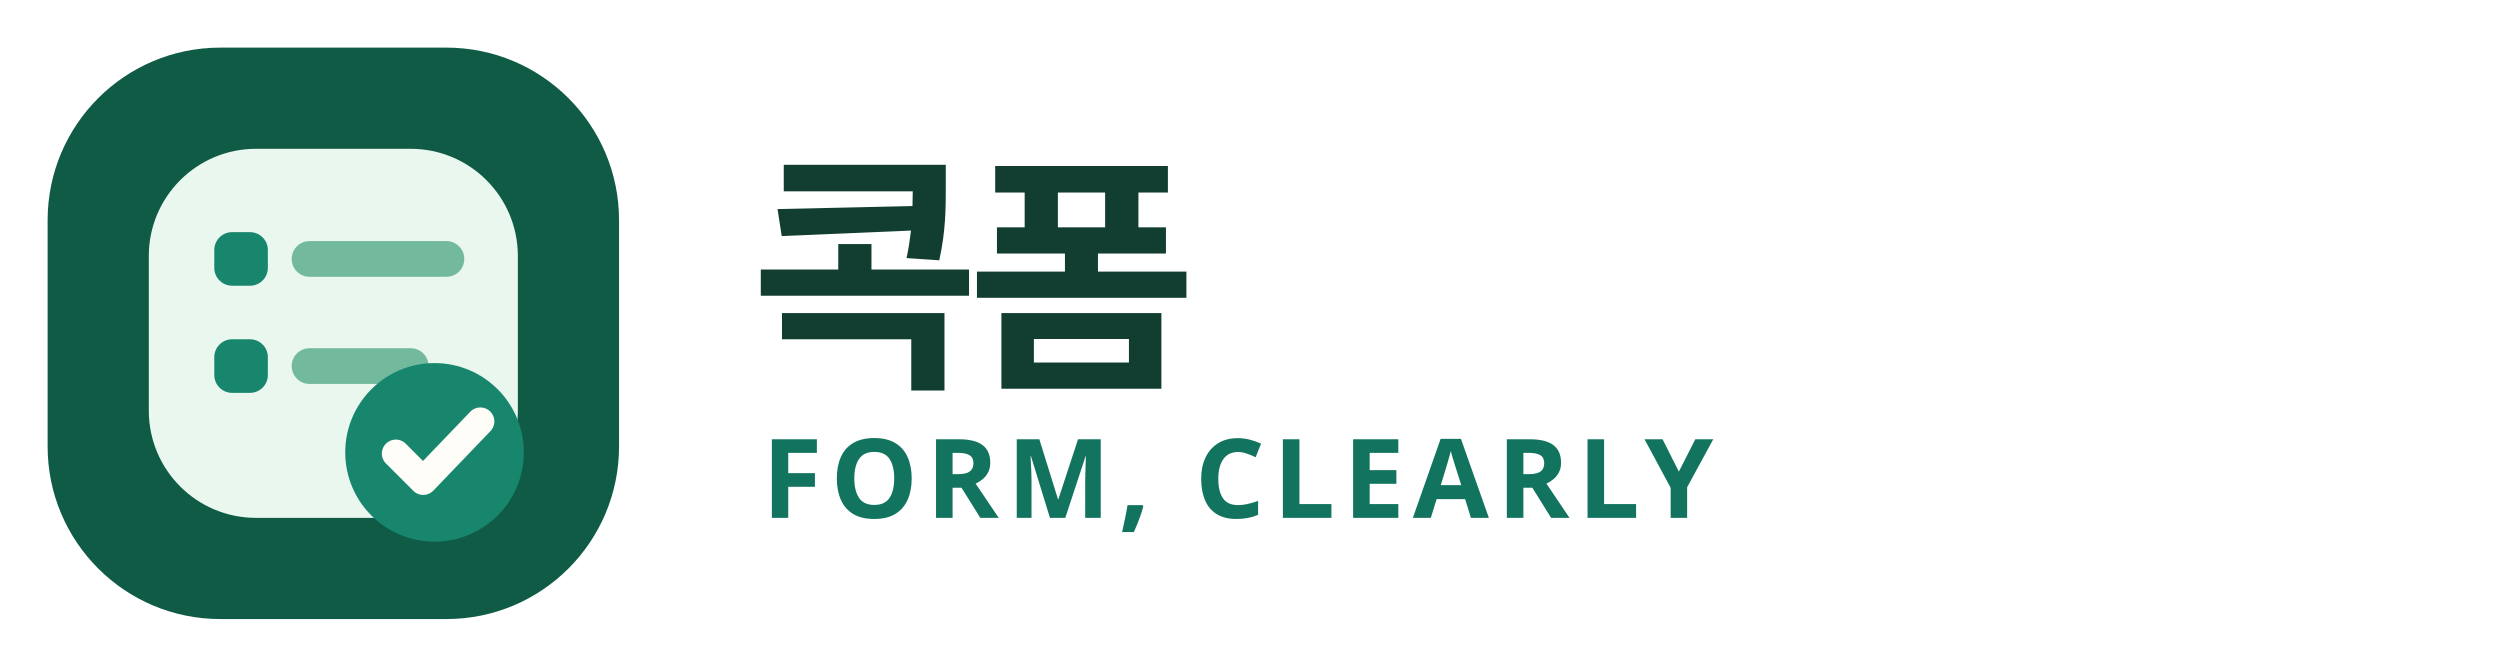
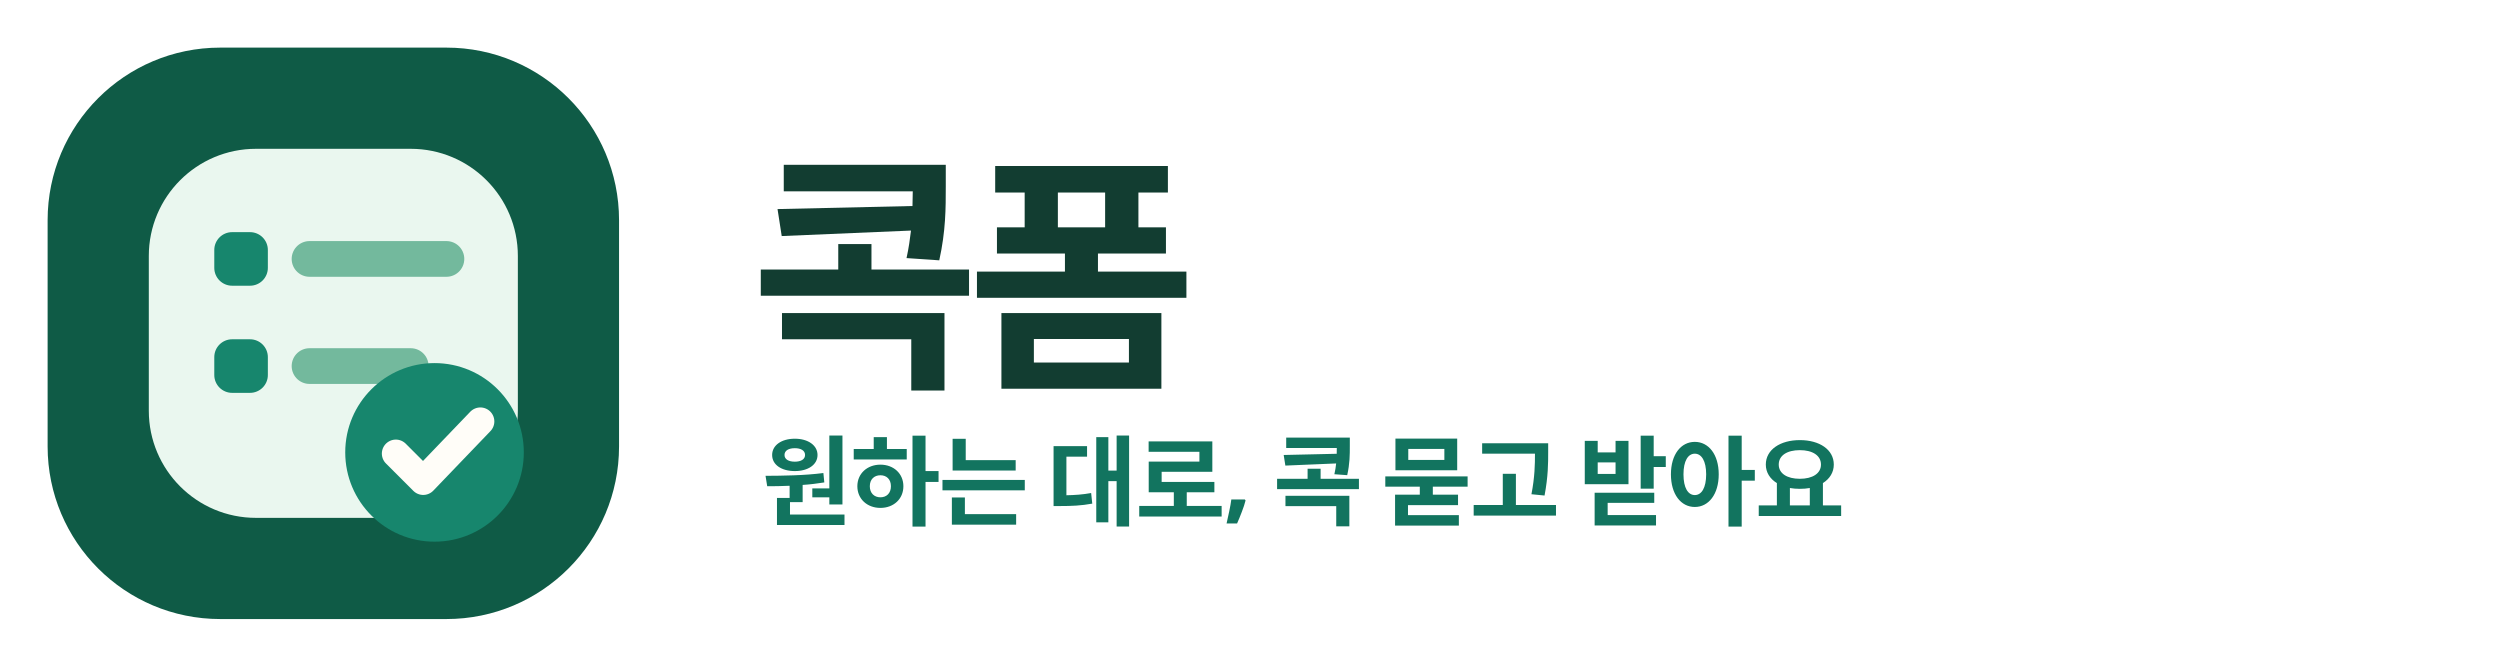
<svg xmlns="http://www.w3.org/2000/svg" width="420" height="112" viewBox="0 0 420 112" fill="none" role="img" aria-labelledby="title desc">
  <g id="symbol">
    <rect x="8" y="8" width="96" height="96" rx="29" fill="#0F5B46" />
    <rect x="25" y="25" width="62" height="62" rx="18" fill="#EAF7EF" />
    <rect x="36" y="39" width="9" height="9" rx="3" fill="#17866D" />
    <path d="M52 43.5H75" stroke="#73B99D" stroke-width="6" stroke-linecap="round" />
    <rect x="36" y="57" width="9" height="9" rx="3" fill="#17866D" />
    <path d="M52 61.5H69" stroke="#73B99D" stroke-width="6" stroke-linecap="round" />
    <circle cx="73" cy="76" r="15" fill="#17866D" />
    <path d="M66.5 76.2L71.1 80.8L80.7 70.8" stroke="#FFFDF8" stroke-width="4.7" stroke-linecap="round" stroke-linejoin="round" />
  </g>
  <g id="wordmark">
    <text x="126" y="62" font-family="Pretendard, Noto Sans KR, Apple SD Gothic Neo, sans-serif" font-size="42" font-weight="800" letter-spacing="-2.2" fill="#123D31">콕폼</text>
-     <text x="128" y="87" font-family="Pretendard, Noto Sans KR, Apple SD Gothic Neo, sans-serif" font-size="18.5" font-weight="850" letter-spacing="1.35" fill="#12745F">FORM, CLEARLY</text>
+     <text x="128" y="87" font-family="Pretendard, Noto Sans KR, Apple SD Gothic Neo, sans-serif" font-size="16.5" font-weight="800" letter-spacing="-0.35" fill="#12745F">원하는 대로, 콕 묻고 받아요</text>
  </g>
</svg>
